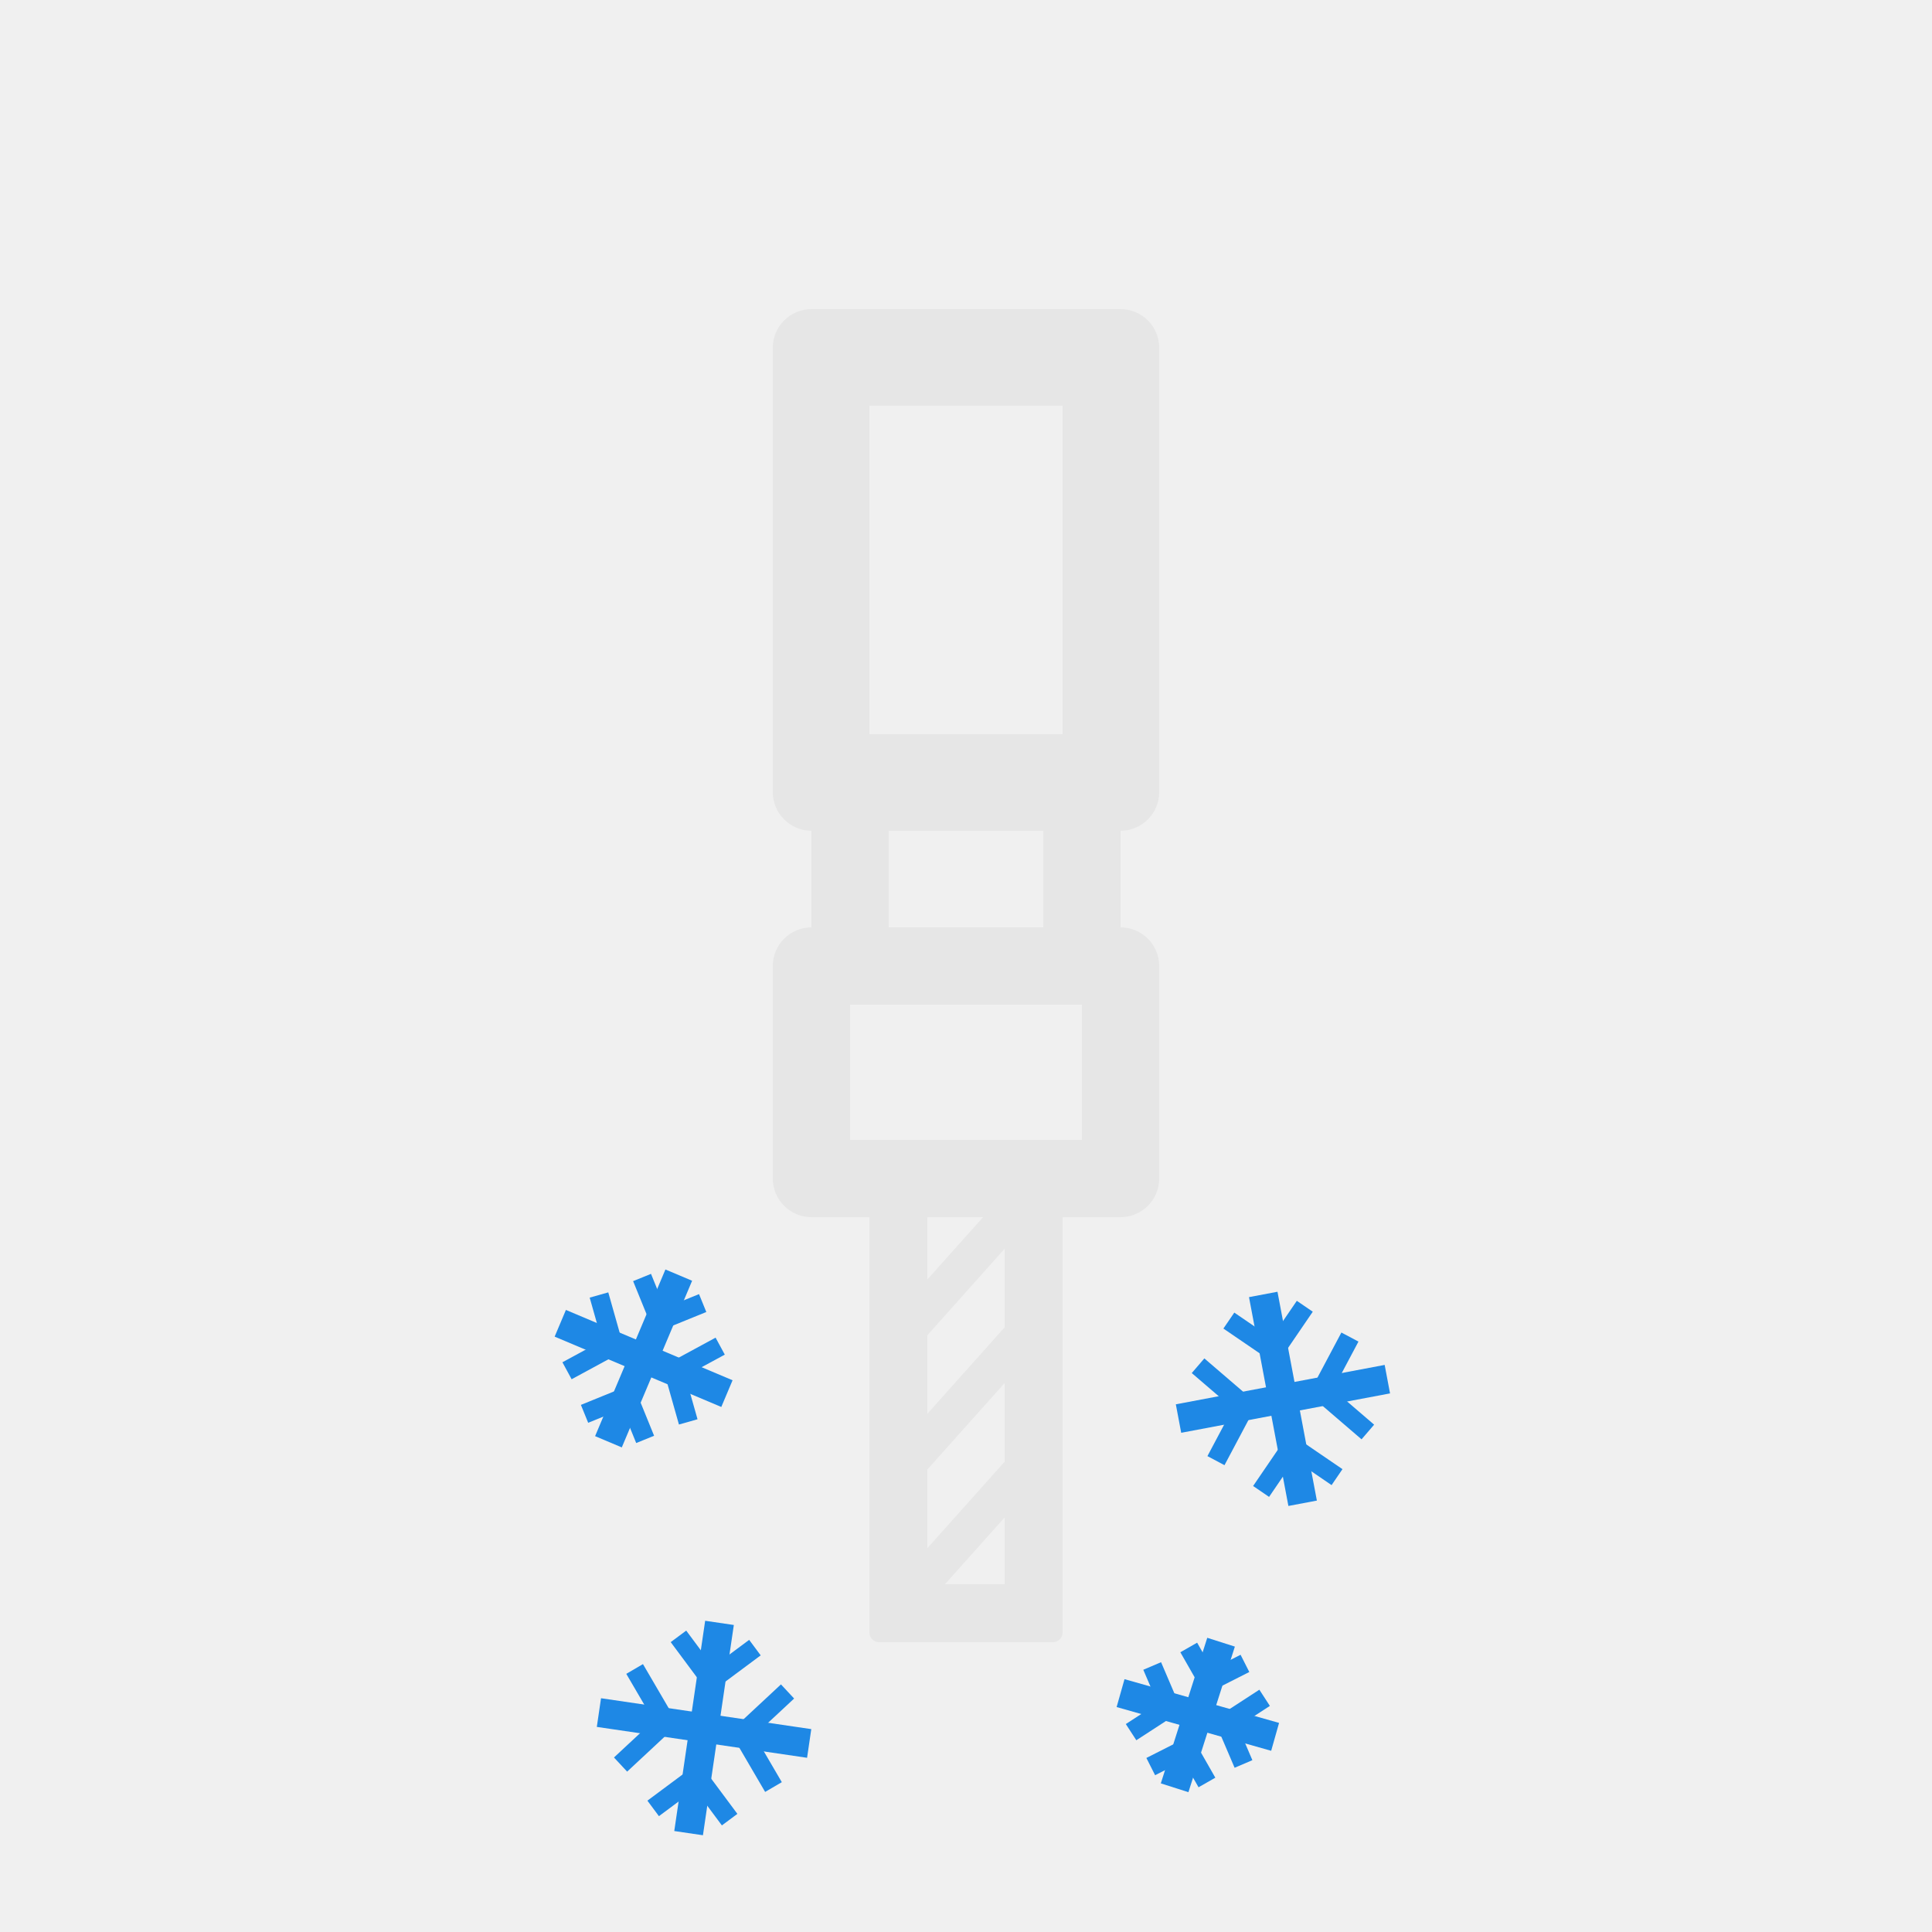
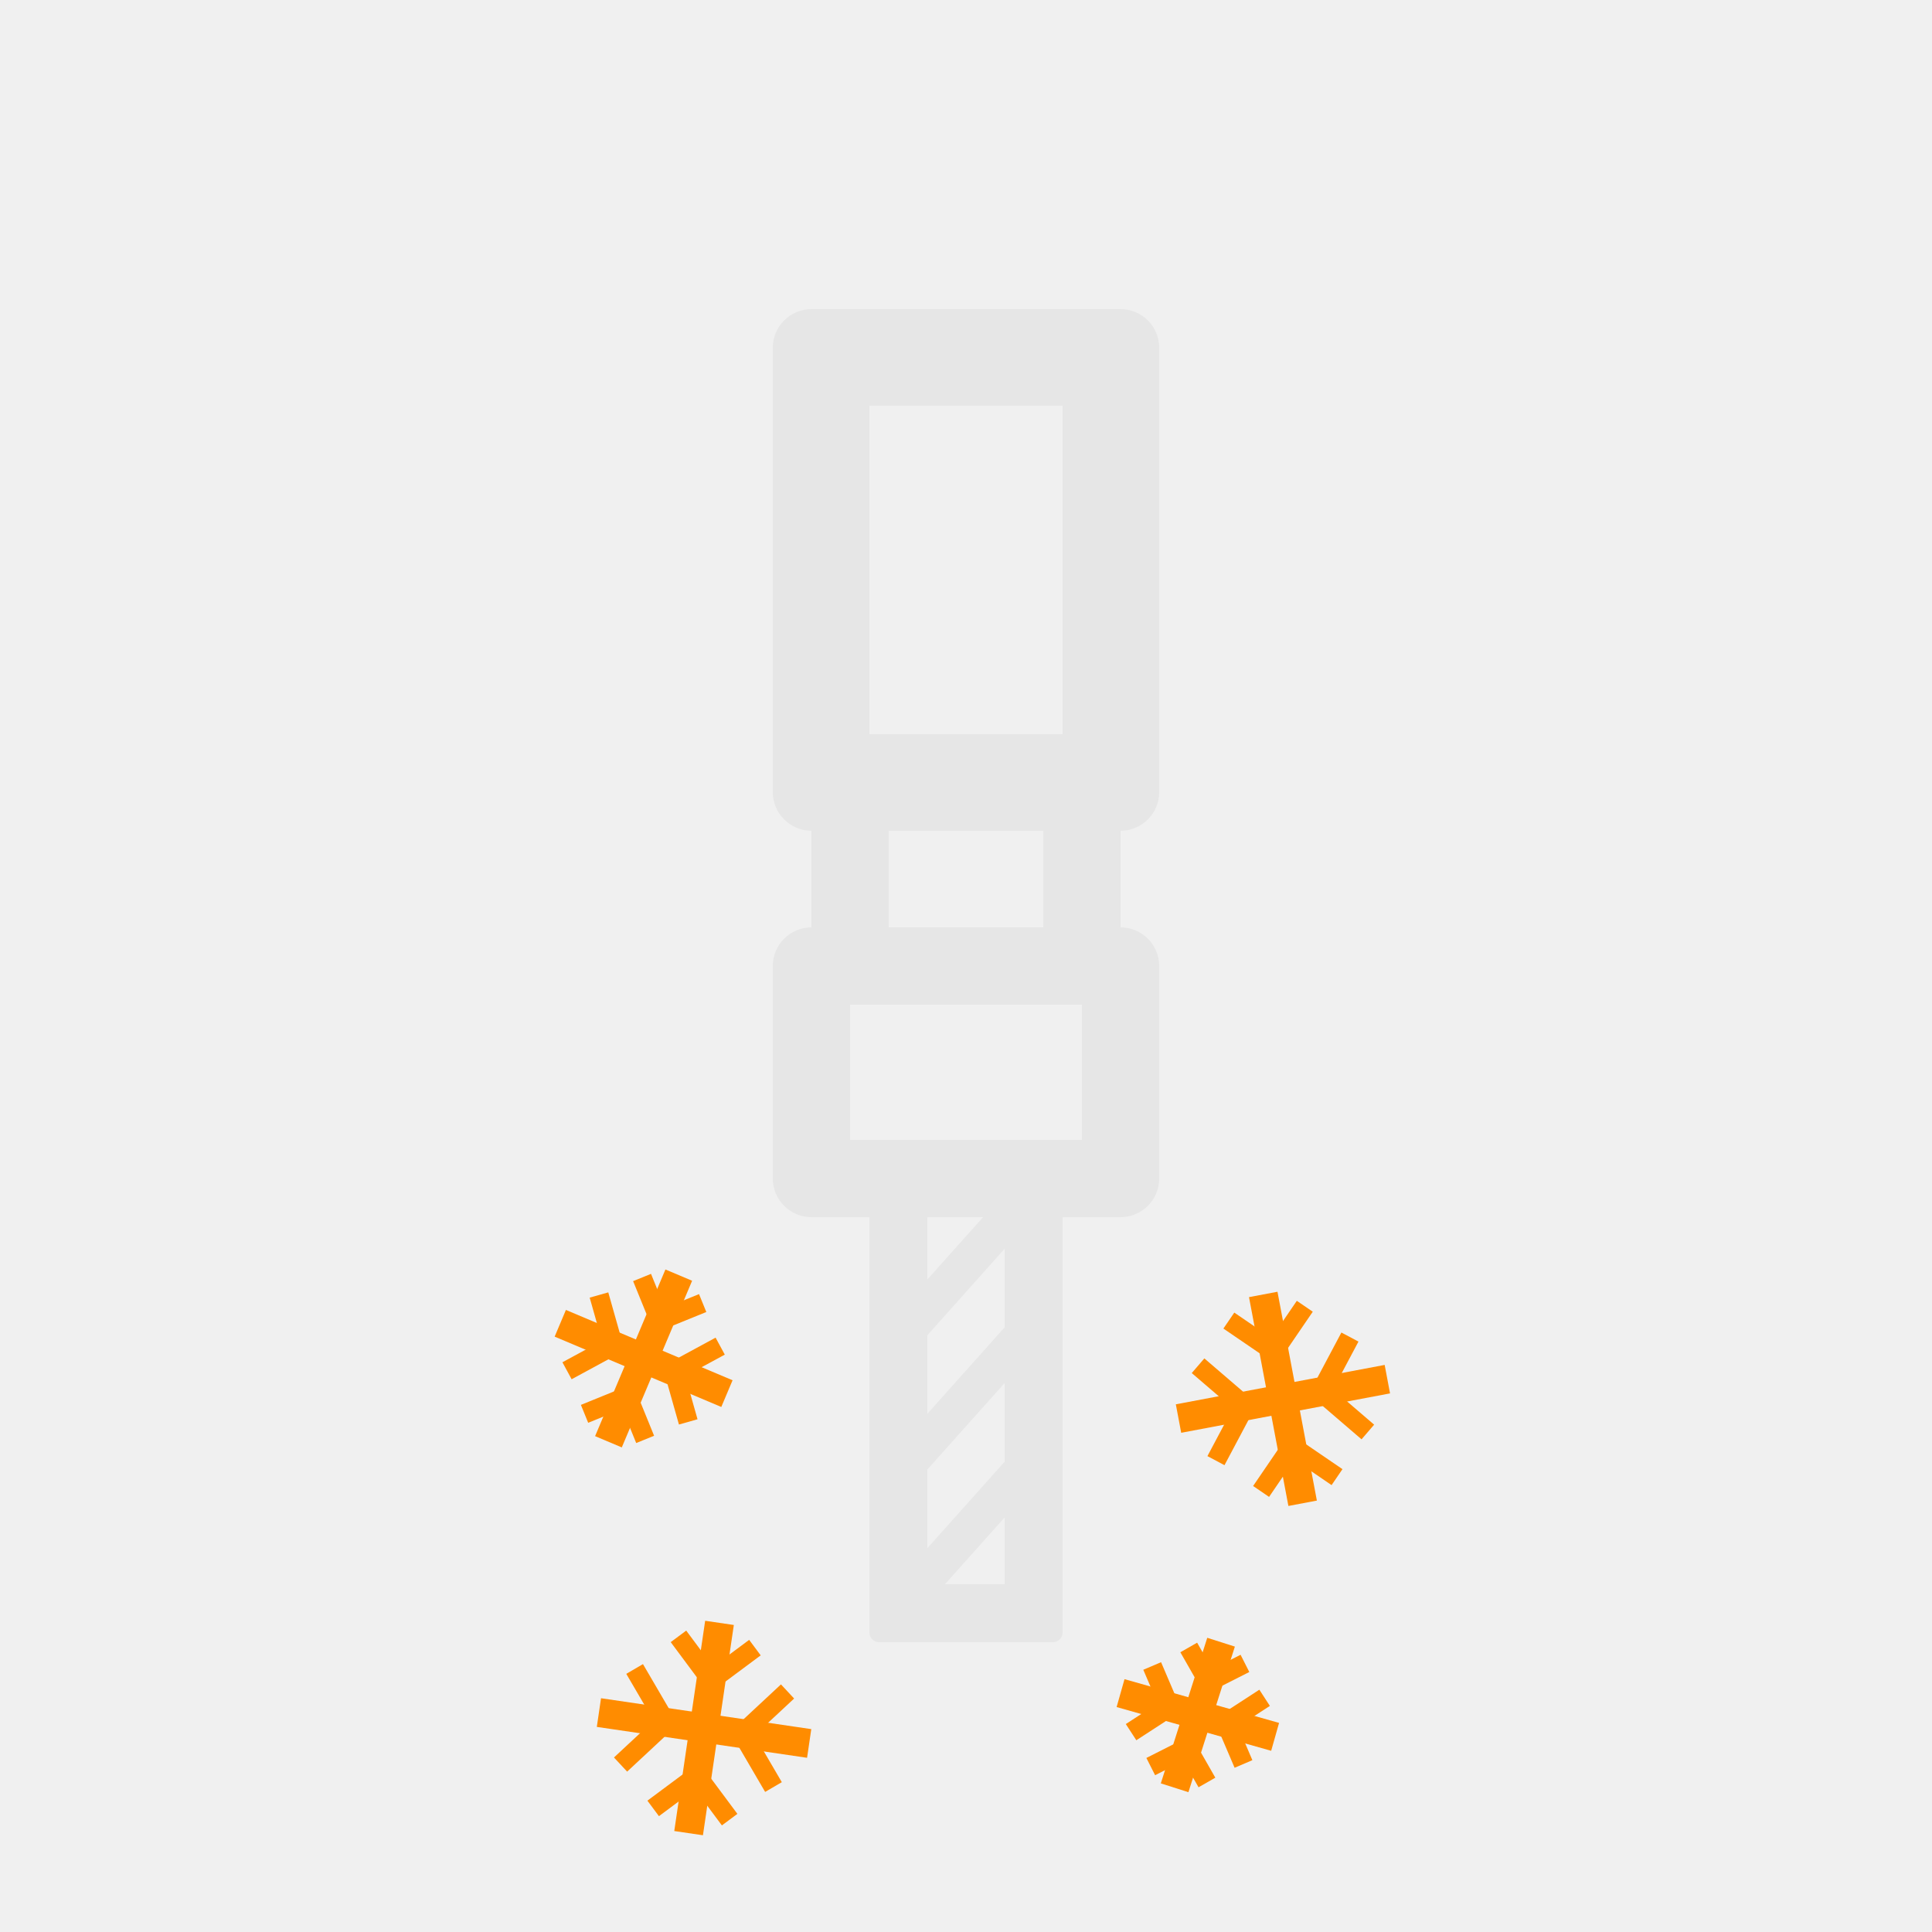
<svg xmlns="http://www.w3.org/2000/svg" width="100" height="100" viewBox="0 0 100 100" fill="none">
-   <path d="M63.202 85L60.798 92.535" stroke="#1E88E5" stroke-width="1.5" />
-   <path d="M58 87.635L66 89.899" stroke="#1E88E5" stroke-width="1.5" />
-   <path d="M59.637 86.231L60.545 88.356L58.544 89.656" stroke="#1E88E5" />
-   <path d="M65.456 87.878L63.455 89.179L64.363 91.303" stroke="#1E88E5" />
-   <path d="M64.438 86.097L62.546 87.055L61.529 85.273" stroke="#1E88E5" />
-   <path d="M59.562 91.438L61.454 90.48L62.471 92.261" stroke="#1E88E5" />
-   <path d="M37.241 84L35.642 94.883" stroke="#1E88E5" stroke-width="1.5" />
-   <path d="M31 88.642L41.883 90.241" stroke="#1E88E5" stroke-width="1.5" />
-   <path d="M32.848 86.386L34.463 89.151L32.12 91.333" stroke="#1E88E5" />
-   <path d="M40.763 87.55L38.42 89.732L40.035 92.497" stroke="#1E88E5" />
-   <path d="M39.075 85.28L36.805 86.968L35.117 84.698" stroke="#1E88E5" />
-   <path d="M33.808 93.603L36.078 91.915L37.766 94.184" stroke="#1E88E5" />
-   <path d="M35.133 66L31.493 74.626" stroke="#1E88E5" stroke-width="1.5" />
-   <path d="M29 68.493L37.626 72.133" stroke="#1E88E5" stroke-width="1.5" />
-   <path d="M31.003 67.029L31.745 69.651L29.349 70.95" stroke="#1E88E5" />
-   <path d="M37.277 69.676L34.881 70.975L35.623 73.597" stroke="#1E88E5" />
-   <path d="M36.37 67.446L34.14 68.353L33.233 66.123" stroke="#1E88E5" />
-   <path d="M30.256 73.18L32.486 72.273L33.393 74.503" stroke="#1E88E5" />
-   <path d="M65.385 67L67.424 77.809" stroke="#1E88E5" stroke-width="1.5" />
-   <path d="M61 73.424L71.809 71.385" stroke="#1E88E5" stroke-width="1.5" />
-   <path d="M62.011 70.69L64.439 72.775L62.938 75.603" stroke="#1E88E5" />
-   <path d="M69.872 69.206L68.37 72.034L70.799 74.12" stroke="#1E88E5" />
-   <path d="M67.536 67.612L65.941 69.948L63.605 68.353" stroke="#1E88E5" />
-   <path d="M65.274 77.197L66.868 74.861L69.204 76.456" stroke="#1E88E5" />
+   <path d="M63.202 85L60.798 92.535" stroke="#FF8C00" stroke-width="1.5" />
+   <path d="M58 87.635L66 89.899" stroke="#FF8C00" stroke-width="1.5" />
+   <path d="M59.637 86.231L60.545 88.356L58.544 89.656" stroke="#FF8C00" />
+   <path d="M65.456 87.878L63.455 89.179L64.363 91.303" stroke="#FF8C00" />
+   <path d="M64.438 86.097L62.546 87.055L61.529 85.273" stroke="#FF8C00" />
+   <path d="M59.562 91.438L61.454 90.48L62.471 92.261" stroke="#FF8C00" />
+   <path d="M37.241 84L35.642 94.883" stroke="#FF8C00" stroke-width="1.5" />
+   <path d="M31 88.642L41.883 90.241" stroke="#FF8C00" stroke-width="1.5" />
+   <path d="M32.848 86.386L34.463 89.151L32.12 91.333" stroke="#FF8C00" />
+   <path d="M40.763 87.55L38.42 89.732L40.035 92.497" stroke="#FF8C00" />
+   <path d="M39.075 85.28L36.805 86.968L35.117 84.698" stroke="#FF8C00" />
+   <path d="M33.808 93.603L36.078 91.915L37.766 94.184" stroke="#FF8C00" />
+   <path d="M35.133 66L31.493 74.626" stroke="#FF8C00" stroke-width="1.5" />
+   <path d="M29 68.493L37.626 72.133" stroke="#FF8C00" stroke-width="1.5" />
+   <path d="M31.003 67.029L31.745 69.651L29.349 70.95" stroke="#FF8C00" />
+   <path d="M37.277 69.676L34.881 70.975L35.623 73.597" stroke="#FF8C00" />
+   <path d="M36.37 67.446L34.14 68.353L33.233 66.123" stroke="#FF8C00" />
+   <path d="M30.256 73.18L32.486 72.273L33.393 74.503" stroke="#FF8C00" />
+   <path d="M65.385 67L67.424 77.809" stroke="#FF8C00" stroke-width="1.5" />
+   <path d="M61 73.424L71.809 71.385" stroke="#FF8C00" stroke-width="1.5" />
+   <path d="M62.011 70.69L64.439 72.775L62.938 75.603" stroke="#FF8C00" />
+   <path d="M69.872 69.206L68.37 72.034L70.799 74.12" stroke="#FF8C00" />
+   <path d="M67.536 67.612L65.941 69.948L63.605 68.353" stroke="#FF8C00" />
+   <path d="M65.274 77.197L66.868 74.861L69.204 76.456" stroke="#FF8C00" />
  <mask id="path-25-inside-1_2017_55" fill="white">
    <rect x="40" y="16" width="20" height="27" rx="2" />
  </mask>
  <rect x="40" y="16" width="20" height="27" rx="2" stroke="#E6E6E6" stroke-width="10" mask="url(#path-25-inside-1_2017_55)" />
  <mask id="path-26-inside-2_2017_55" fill="white">
    <rect x="40" y="48" width="20" height="15" rx="2" />
  </mask>
  <rect x="40" y="48" width="20" height="15" rx="2" stroke="#E6E6E6" stroke-width="8" mask="url(#path-26-inside-2_2017_55)" />
  <line x1="44" y1="43" x2="44" y2="48" stroke="#E6E6E6" stroke-width="4" />
  <line x1="56" y1="43" x2="56" y2="48" stroke="#E6E6E6" stroke-width="4" />
  <mask id="path-29-inside-3_2017_55" fill="white">
    <rect x="45" y="60" width="10" height="25" rx="0.5" />
  </mask>
  <rect x="45" y="60" width="10" height="25" rx="0.5" stroke="#E6E6E6" stroke-width="6" mask="url(#path-29-inside-3_2017_55)" />
  <line y1="-1" x2="12.381" y2="-1" transform="matrix(0.666339 -0.745649 0.532552 0.846397 46.4103 84.7968)" stroke="#E6E6E6" stroke-width="2" />
  <line y1="-1" x2="12.381" y2="-1" transform="matrix(0.666339 -0.745649 0.532552 0.846397 46.4103 77.8403)" stroke="#E6E6E6" stroke-width="2" />
  <line y1="-1" x2="10.833" y2="-1" transform="matrix(0.666339 -0.745649 0.532552 0.846397 46.4103 70.8893)" stroke="#E6E6E6" stroke-width="2" />
</svg>
